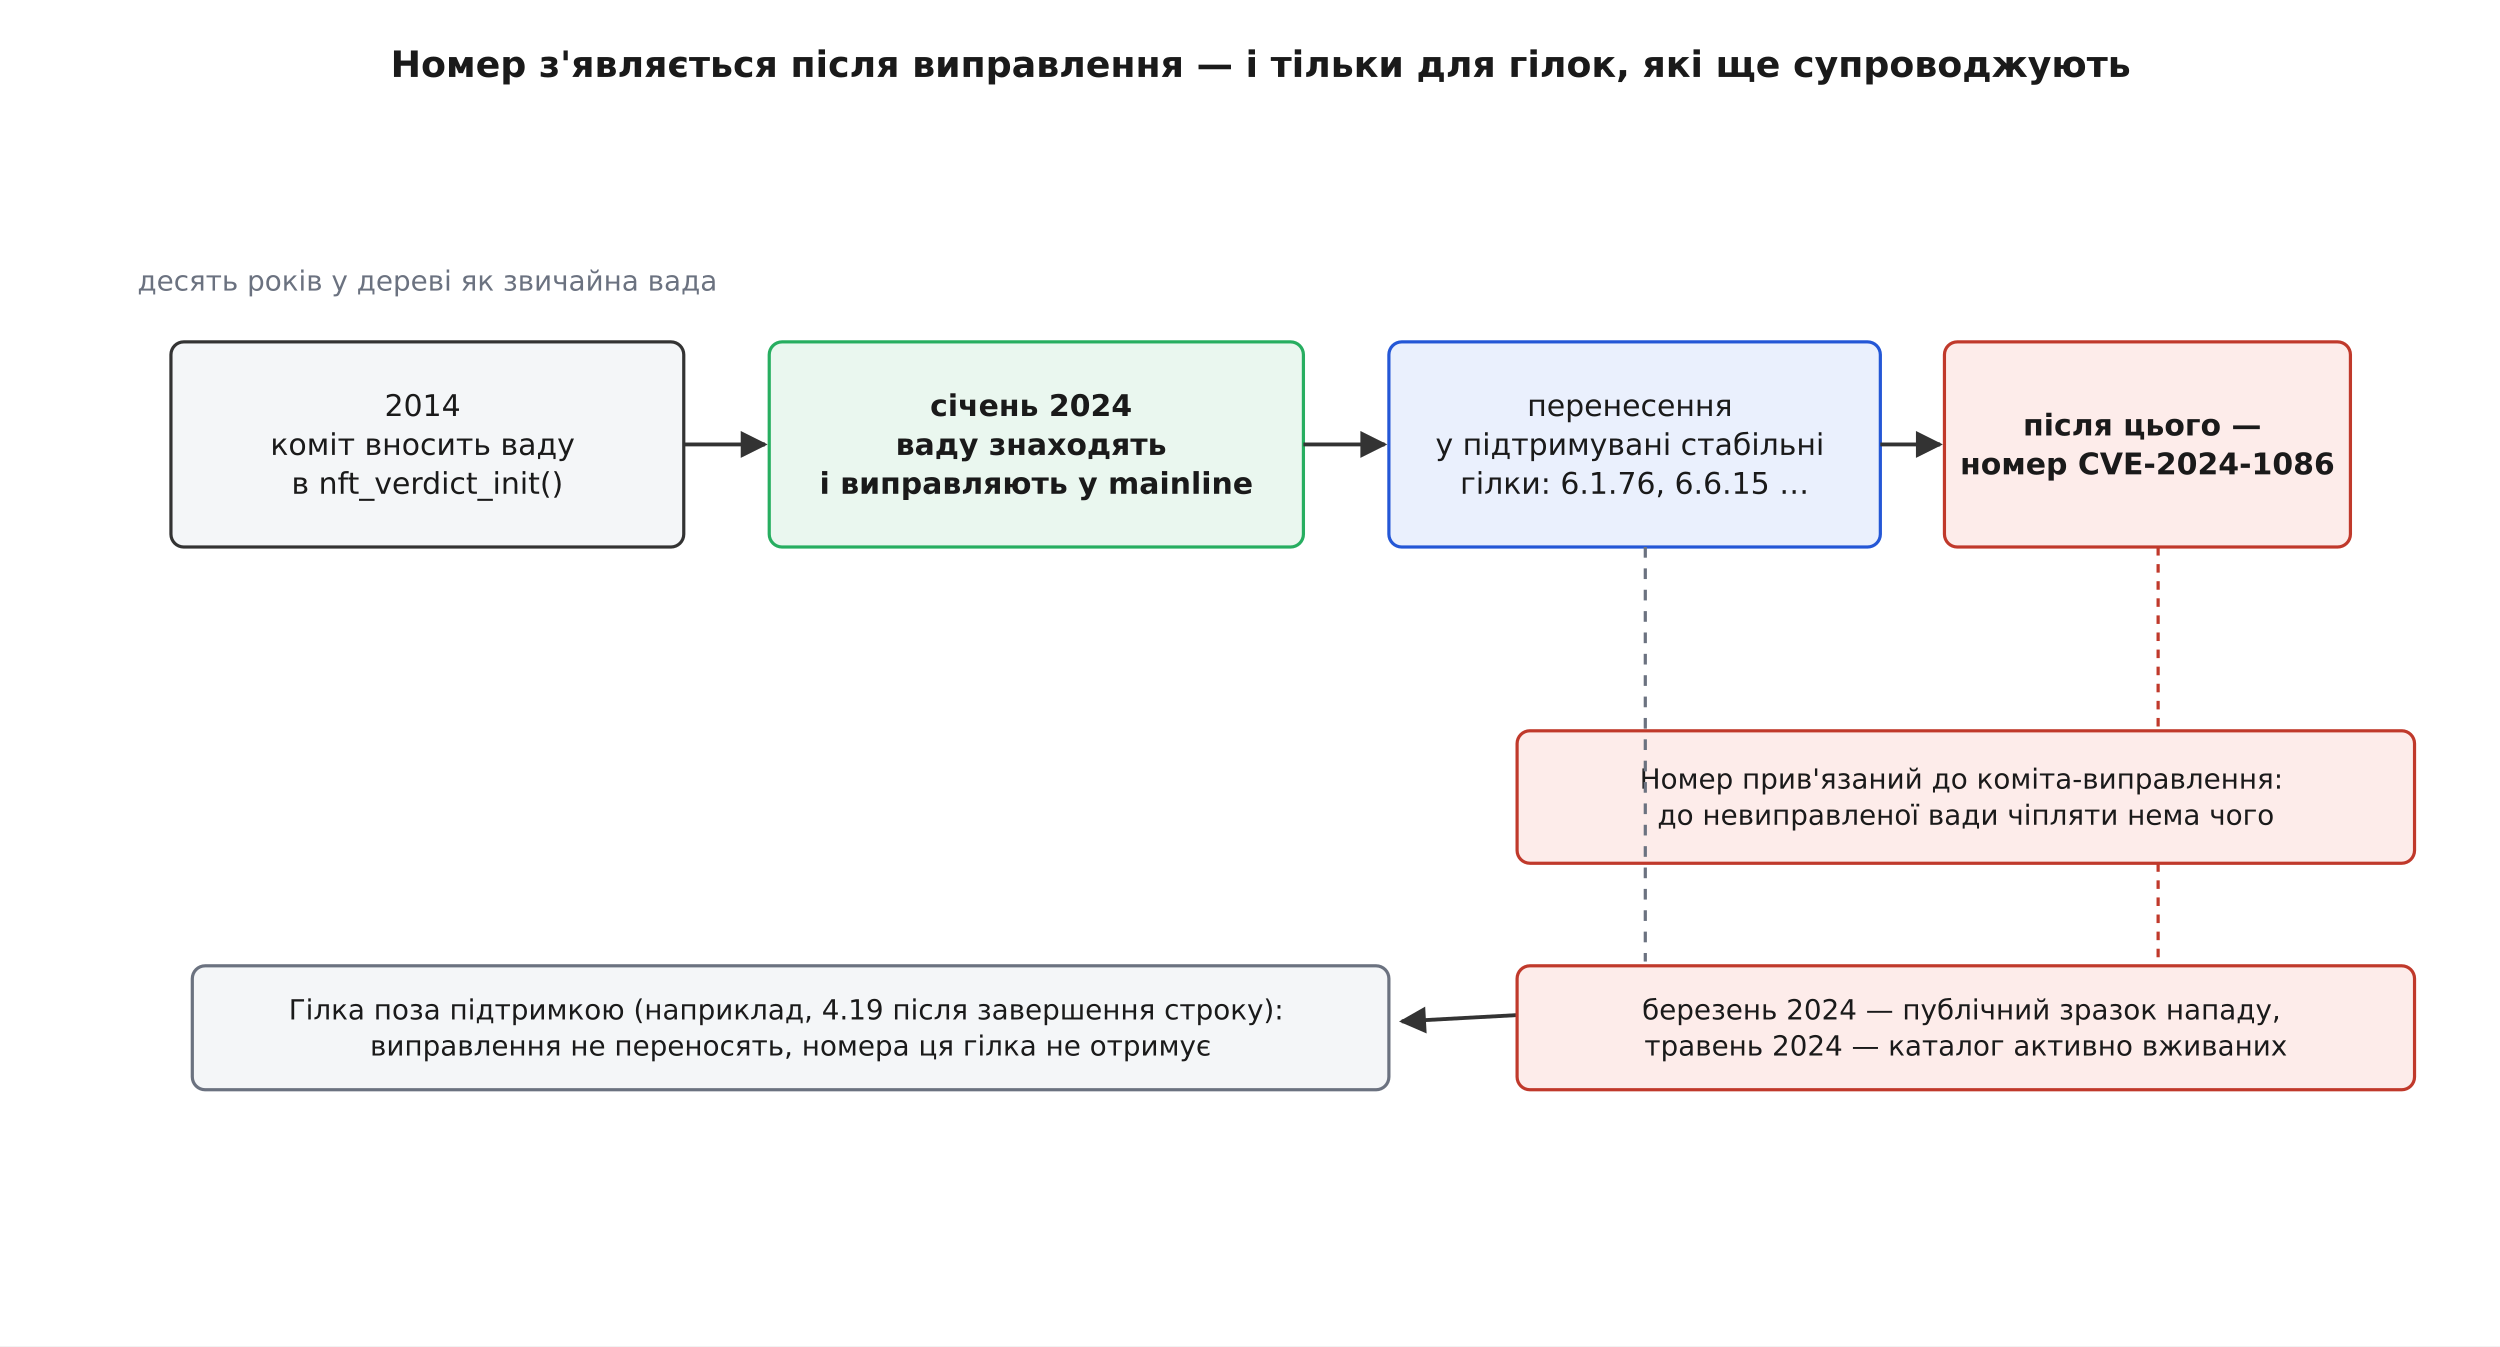
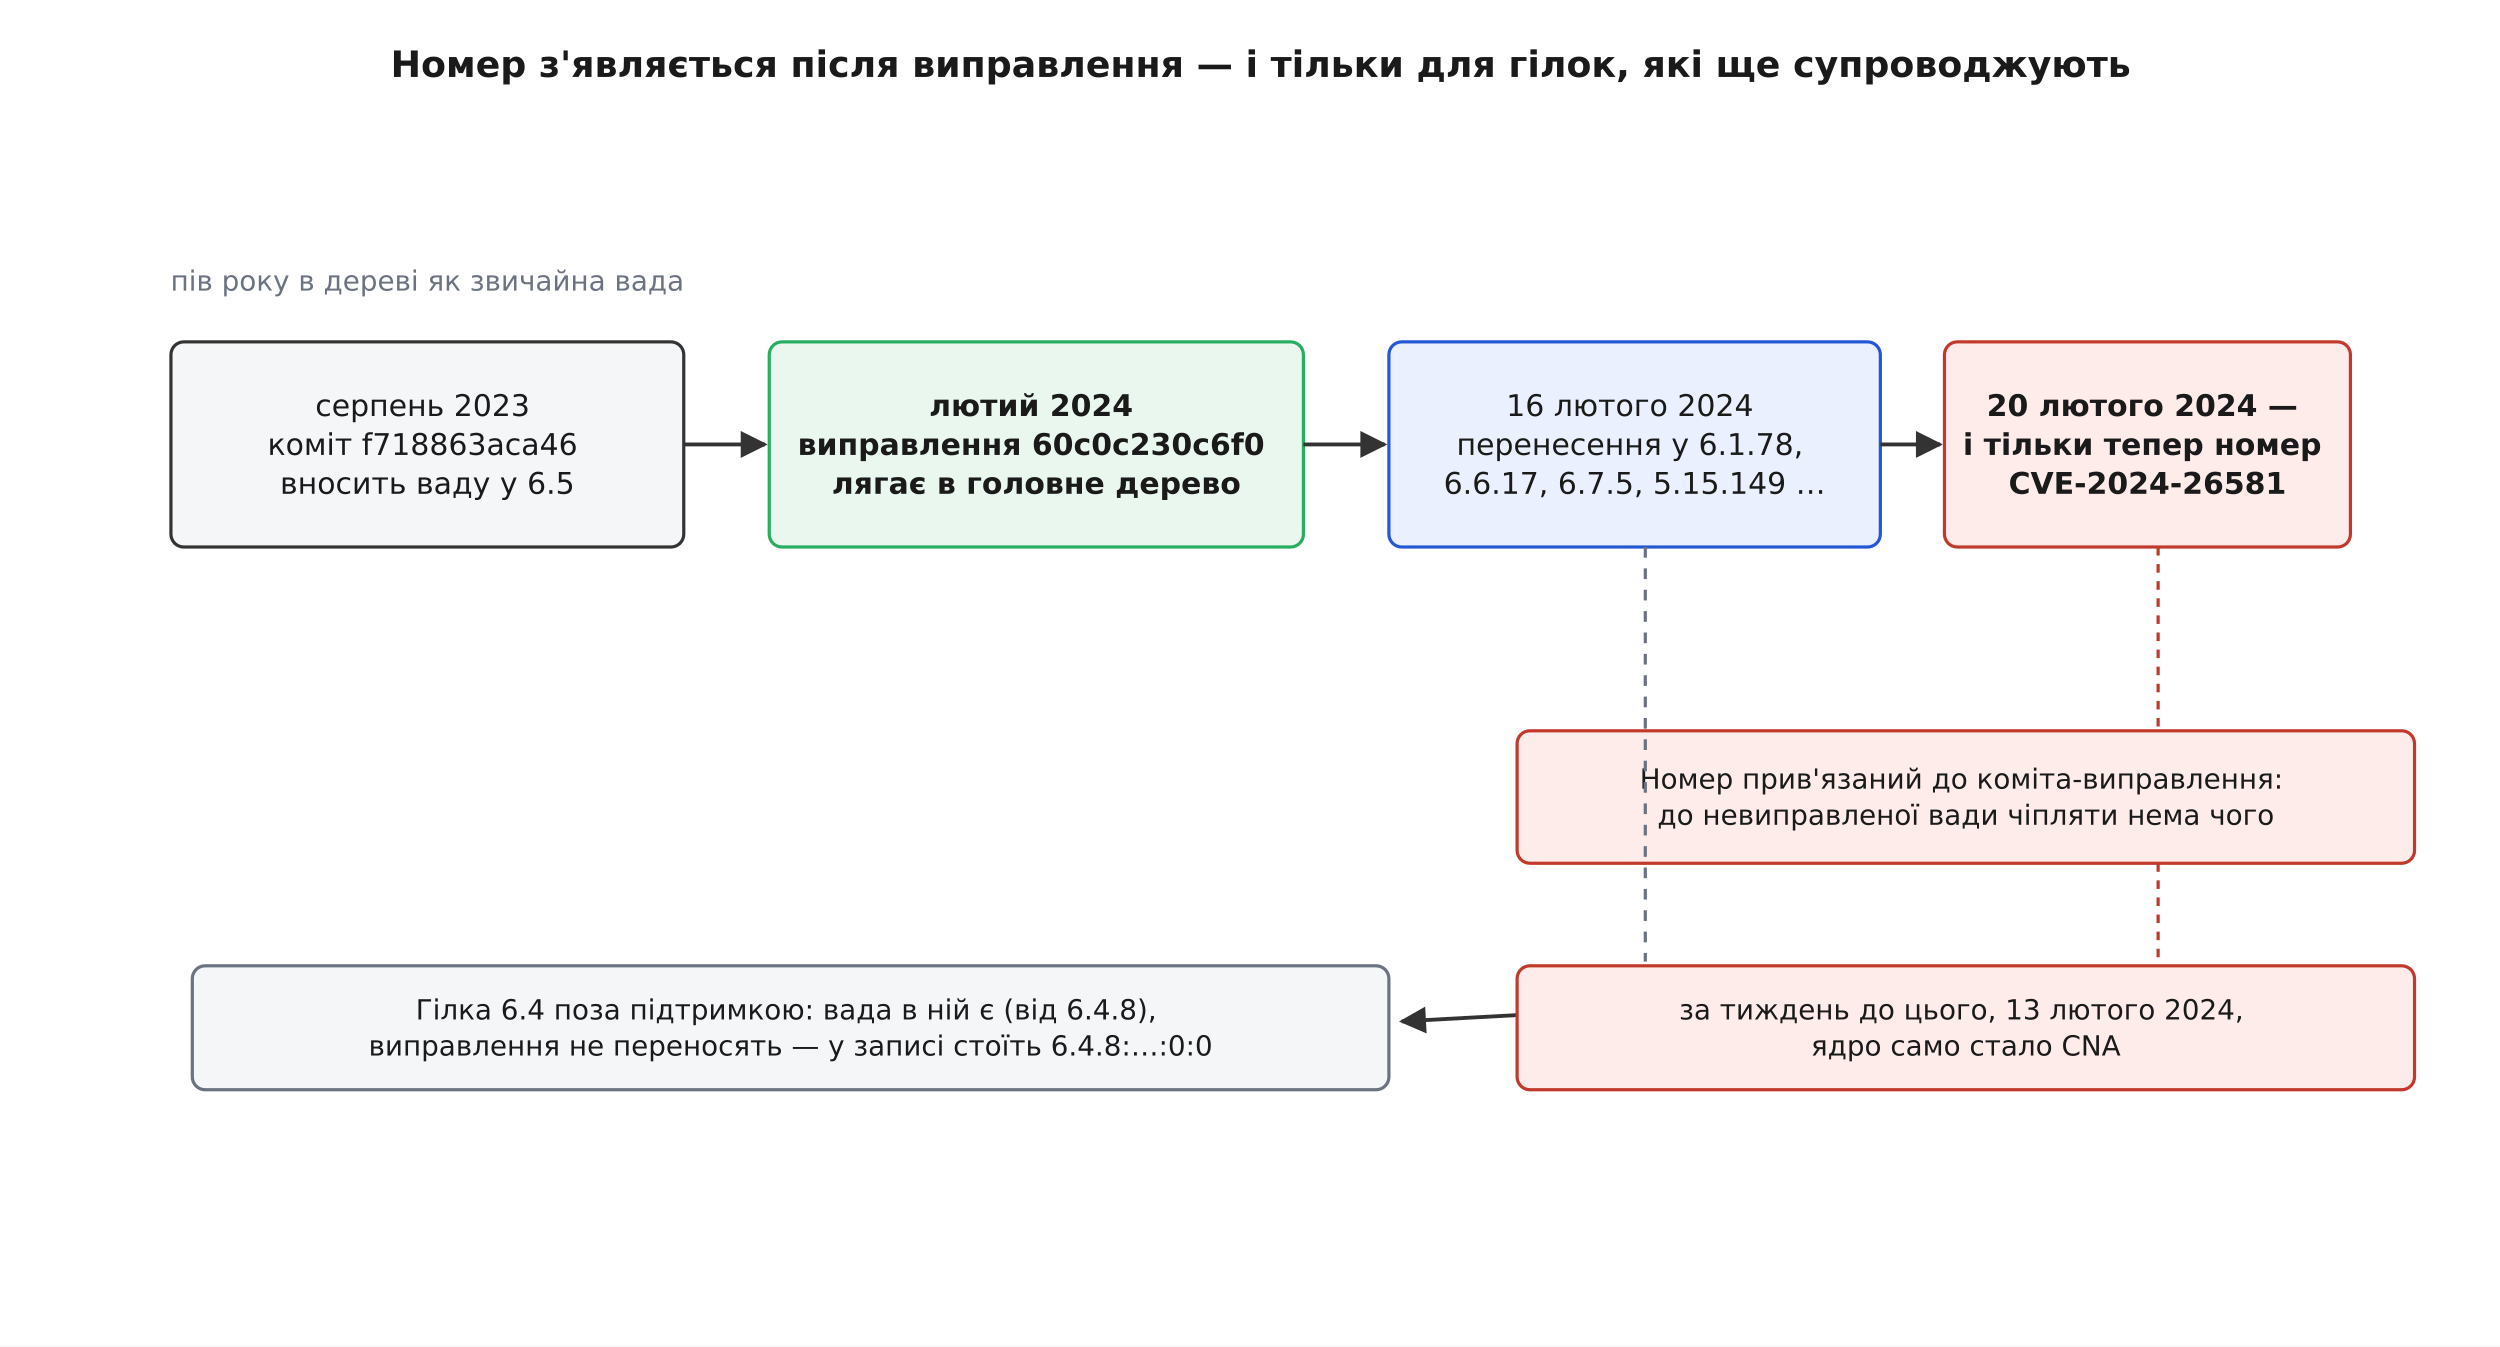
<svg xmlns="http://www.w3.org/2000/svg" viewBox="-10 -10 1170 630" font-family="'Segoe UI', 'DejaVu Sans', Arial, sans-serif">
  <rect x="-10" y="-10" width="1170" height="630" fill="#ffffff" />
  <defs>
    <marker id="arrow" viewBox="0 0 10 10" refX="9" refY="5" markerWidth="7" markerHeight="7" orient="auto-start-reverse">
      <path d="M0 0 L10 5 L0 10 z" fill="#333333" />
    </marker>
  </defs>
  <text x="580.0" y="26.0" font-family="'Segoe UI', 'DejaVu Sans', Arial, sans-serif" font-size="17" fill="#1a1a1a" text-anchor="middle" font-weight="700">Номер з'являється після виправлення — і тільки для гілок, які ще супроводжують</text>
  <rect x="70.0" y="150.0" width="240.0" height="96.0" rx="6" fill="#f4f6f8" stroke="#333333" stroke-width="1.5" />
  <text x="190.0" y="184.7" font-family="'Segoe UI', 'DejaVu Sans', Arial, sans-serif" font-size="14" fill="#1a1a1a" text-anchor="middle">
-     <tspan x="190.0" dy="0.0">2014</tspan>
-     <tspan x="190.0" dy="18.2">коміт вносить ваду</tspan>
-     <tspan x="190.0" dy="18.2">в nft_verdict_init()</tspan>
+     <tspan x="190.0" dy="0.0">серпень 2023</tspan>
+     <tspan x="190.0" dy="18.2">коміт f718863aca46</tspan>
+     <tspan x="190.0" dy="18.2">вносить ваду у 6.5</tspan>
  </text>
  <rect x="350.0" y="150.0" width="250.0" height="96.0" rx="6" fill="#eaf7ef" stroke="#27ae60" stroke-width="1.5" />
  <text x="475.0" y="184.7" font-family="'Segoe UI', 'DejaVu Sans', Arial, sans-serif" font-size="14" fill="#1a1a1a" text-anchor="middle" font-weight="700">
-     <tspan x="475.0" dy="0.0">січень 2024</tspan>
-     <tspan x="475.0" dy="18.2">ваду знаходять</tspan>
-     <tspan x="475.0" dy="18.2">і виправляють у mainline</tspan>
+     <tspan x="475.0" dy="0.0">лютий 2024</tspan>
+     <tspan x="475.0" dy="18.2">виправлення 60c0c230c6f0</tspan>
+     <tspan x="475.0" dy="18.2">лягає в головне дерево</tspan>
  </text>
  <rect x="640.0" y="150.0" width="230.0" height="96.0" rx="6" fill="#eaf0fd" stroke="#2457d6" stroke-width="1.5" />
  <text x="755.0" y="184.7" font-family="'Segoe UI', 'DejaVu Sans', Arial, sans-serif" font-size="14" fill="#1a1a1a" text-anchor="middle">
-     <tspan x="755.0" dy="0.0">перенесення</tspan>
-     <tspan x="755.0" dy="18.2">у підтримувані стабільні</tspan>
-     <tspan x="755.0" dy="18.2">гілки: 6.1.76, 6.6.15 …</tspan>
+     <tspan x="755.0" dy="0.0">16 лютого 2024</tspan>
+     <tspan x="755.0" dy="18.2">перенесення у 6.1.78,</tspan>
+     <tspan x="755.0" dy="18.2">6.6.17, 6.7.5, 5.15.149 …</tspan>
  </text>
  <rect x="900.0" y="150.0" width="190.0" height="96.0" rx="6" fill="#fdecea" stroke="#c0392b" stroke-width="1.5" />
-   <text x="995.0" y="193.8" font-family="'Segoe UI', 'DejaVu Sans', Arial, sans-serif" font-size="14" fill="#1a1a1a" text-anchor="middle" font-weight="700">
-     <tspan x="995.0" dy="0.0">після цього —</tspan>
-     <tspan x="995.0" dy="18.2">номер CVE-2024-1086</tspan>
+   <text x="995.0" y="184.7" font-family="'Segoe UI', 'DejaVu Sans', Arial, sans-serif" font-size="14" fill="#1a1a1a" text-anchor="middle" font-weight="700">
+     <tspan x="995.0" dy="0.0">20 лютого 2024 —</tspan>
+     <tspan x="995.0" dy="18.2">і тільки тепер номер</tspan>
+     <tspan x="995.0" dy="18.2">CVE-2024-26581</tspan>
  </text>
  <line x1="310.0" y1="198.0" x2="348.0" y2="198.0" stroke="#333333" stroke-width="1.8" marker-end="url(#arrow)" />
  <line x1="600.0" y1="198.0" x2="638.0" y2="198.0" stroke="#333333" stroke-width="1.8" marker-end="url(#arrow)" />
  <line x1="870.0" y1="198.0" x2="898.0" y2="198.0" stroke="#333333" stroke-width="1.8" marker-end="url(#arrow)" />
-   <text x="190.0" y="126.0" font-family="'Segoe UI', 'DejaVu Sans', Arial, sans-serif" font-size="13" fill="#6b7280" text-anchor="middle">десять років у дереві як звичайна вада</text>
+   <text x="190.0" y="126.0" font-family="'Segoe UI', 'DejaVu Sans', Arial, sans-serif" font-size="13" fill="#6b7280" text-anchor="middle">пів року в дереві як звичайна вада</text>
  <line x1="1000.0" y1="246.0" x2="1000.0" y2="330.0" stroke="#c0392b" stroke-width="1.5" stroke-dasharray="4 4" />
  <rect x="700.0" y="332.0" width="420.0" height="62.0" rx="6" fill="#fdecea" stroke="#c0392b" stroke-width="1.5" />
  <text x="910.0" y="359.1" font-family="'Segoe UI', 'DejaVu Sans', Arial, sans-serif" font-size="13" fill="#1a1a1a" text-anchor="middle">
    <tspan x="910.0" dy="0.0">Номер прив'язаний до коміта-виправлення:</tspan>
    <tspan x="910.0" dy="16.9">до невиправленої вади чіпляти нема чого</tspan>
  </text>
  <line x1="760.0" y1="246.0" x2="760.0" y2="440.0" stroke="#6b7280" stroke-width="1.5" stroke-dasharray="5 5" />
  <rect x="80.0" y="442.0" width="560.0" height="58.0" rx="6" fill="#f4f6f8" stroke="#6b7280" stroke-width="1.5" />
  <text x="360.0" y="467.1" font-family="'Segoe UI', 'DejaVu Sans', Arial, sans-serif" font-size="13" fill="#1a1a1a" text-anchor="middle">
-     <tspan x="360.0" dy="0.0">Гілка поза підтримкою (наприклад, 4.19 після завершення строку):</tspan>
-     <tspan x="360.0" dy="16.9">виправлення не переносять, номера ця гілка не отримує</tspan>
+     <tspan x="360.0" dy="0.0">Гілка 6.4 поза підтримкою: вада в ній є (від 6.4.8),</tspan>
+     <tspan x="360.0" dy="16.9">виправлення не переносять — у записі стоїть 6.4.8:…:0:0</tspan>
  </text>
  <line x1="756.0" y1="462.0" x2="646.0" y2="468.0" stroke="#333333" stroke-width="1.8" marker-end="url(#arrow)" />
  <rect x="700.0" y="442.0" width="420.0" height="58.0" rx="6" fill="#fdecea" stroke="#c0392b" stroke-width="1.5" />
  <text x="910.0" y="467.1" font-family="'Segoe UI', 'DejaVu Sans', Arial, sans-serif" font-size="13" fill="#1a1a1a" text-anchor="middle">
-     <tspan x="910.0" dy="0.0">березень 2024 — публічний зразок нападу,</tspan>
-     <tspan x="910.0" dy="16.9">травень 2024 — каталог активно вживаних</tspan>
+     <tspan x="910.0" dy="0.0">за тиждень до цього, 13 лютого 2024,</tspan>
+     <tspan x="910.0" dy="16.9">ядро само стало CNA</tspan>
  </text>
  <line x1="1000.0" y1="394.0" x2="1000.0" y2="440.0" stroke="#c0392b" stroke-width="1.5" stroke-dasharray="4 4" />
</svg>
